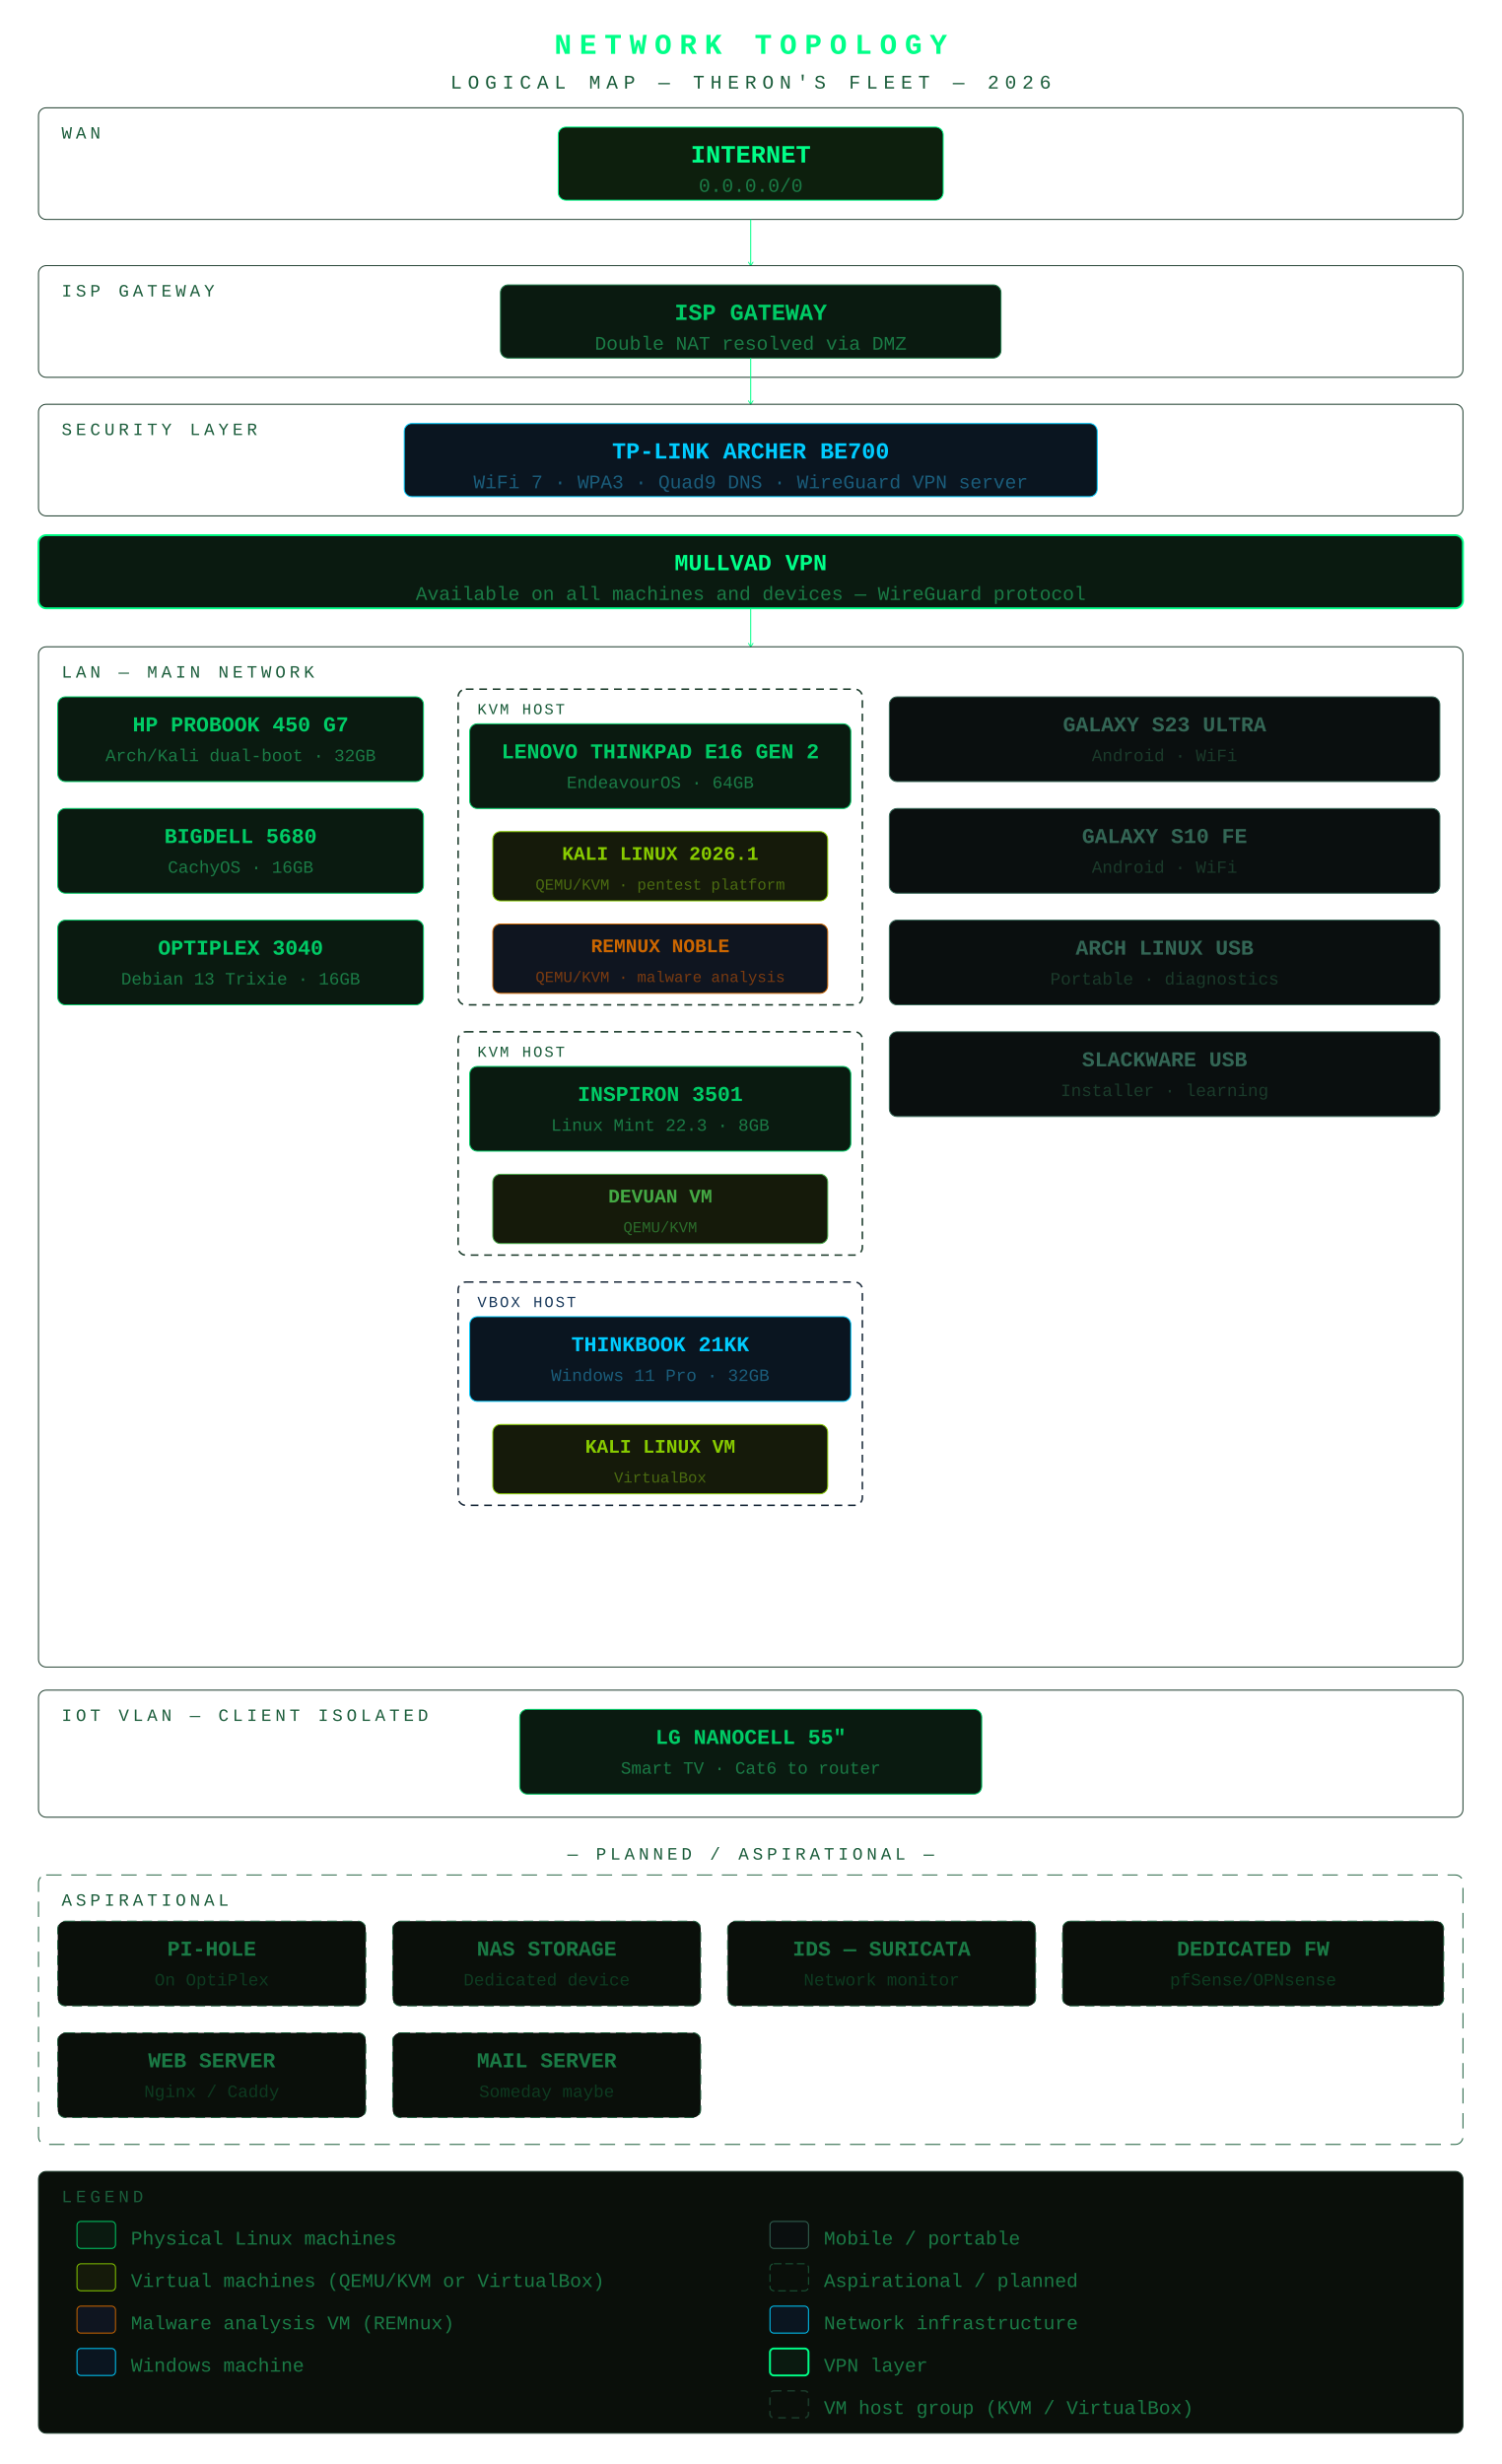
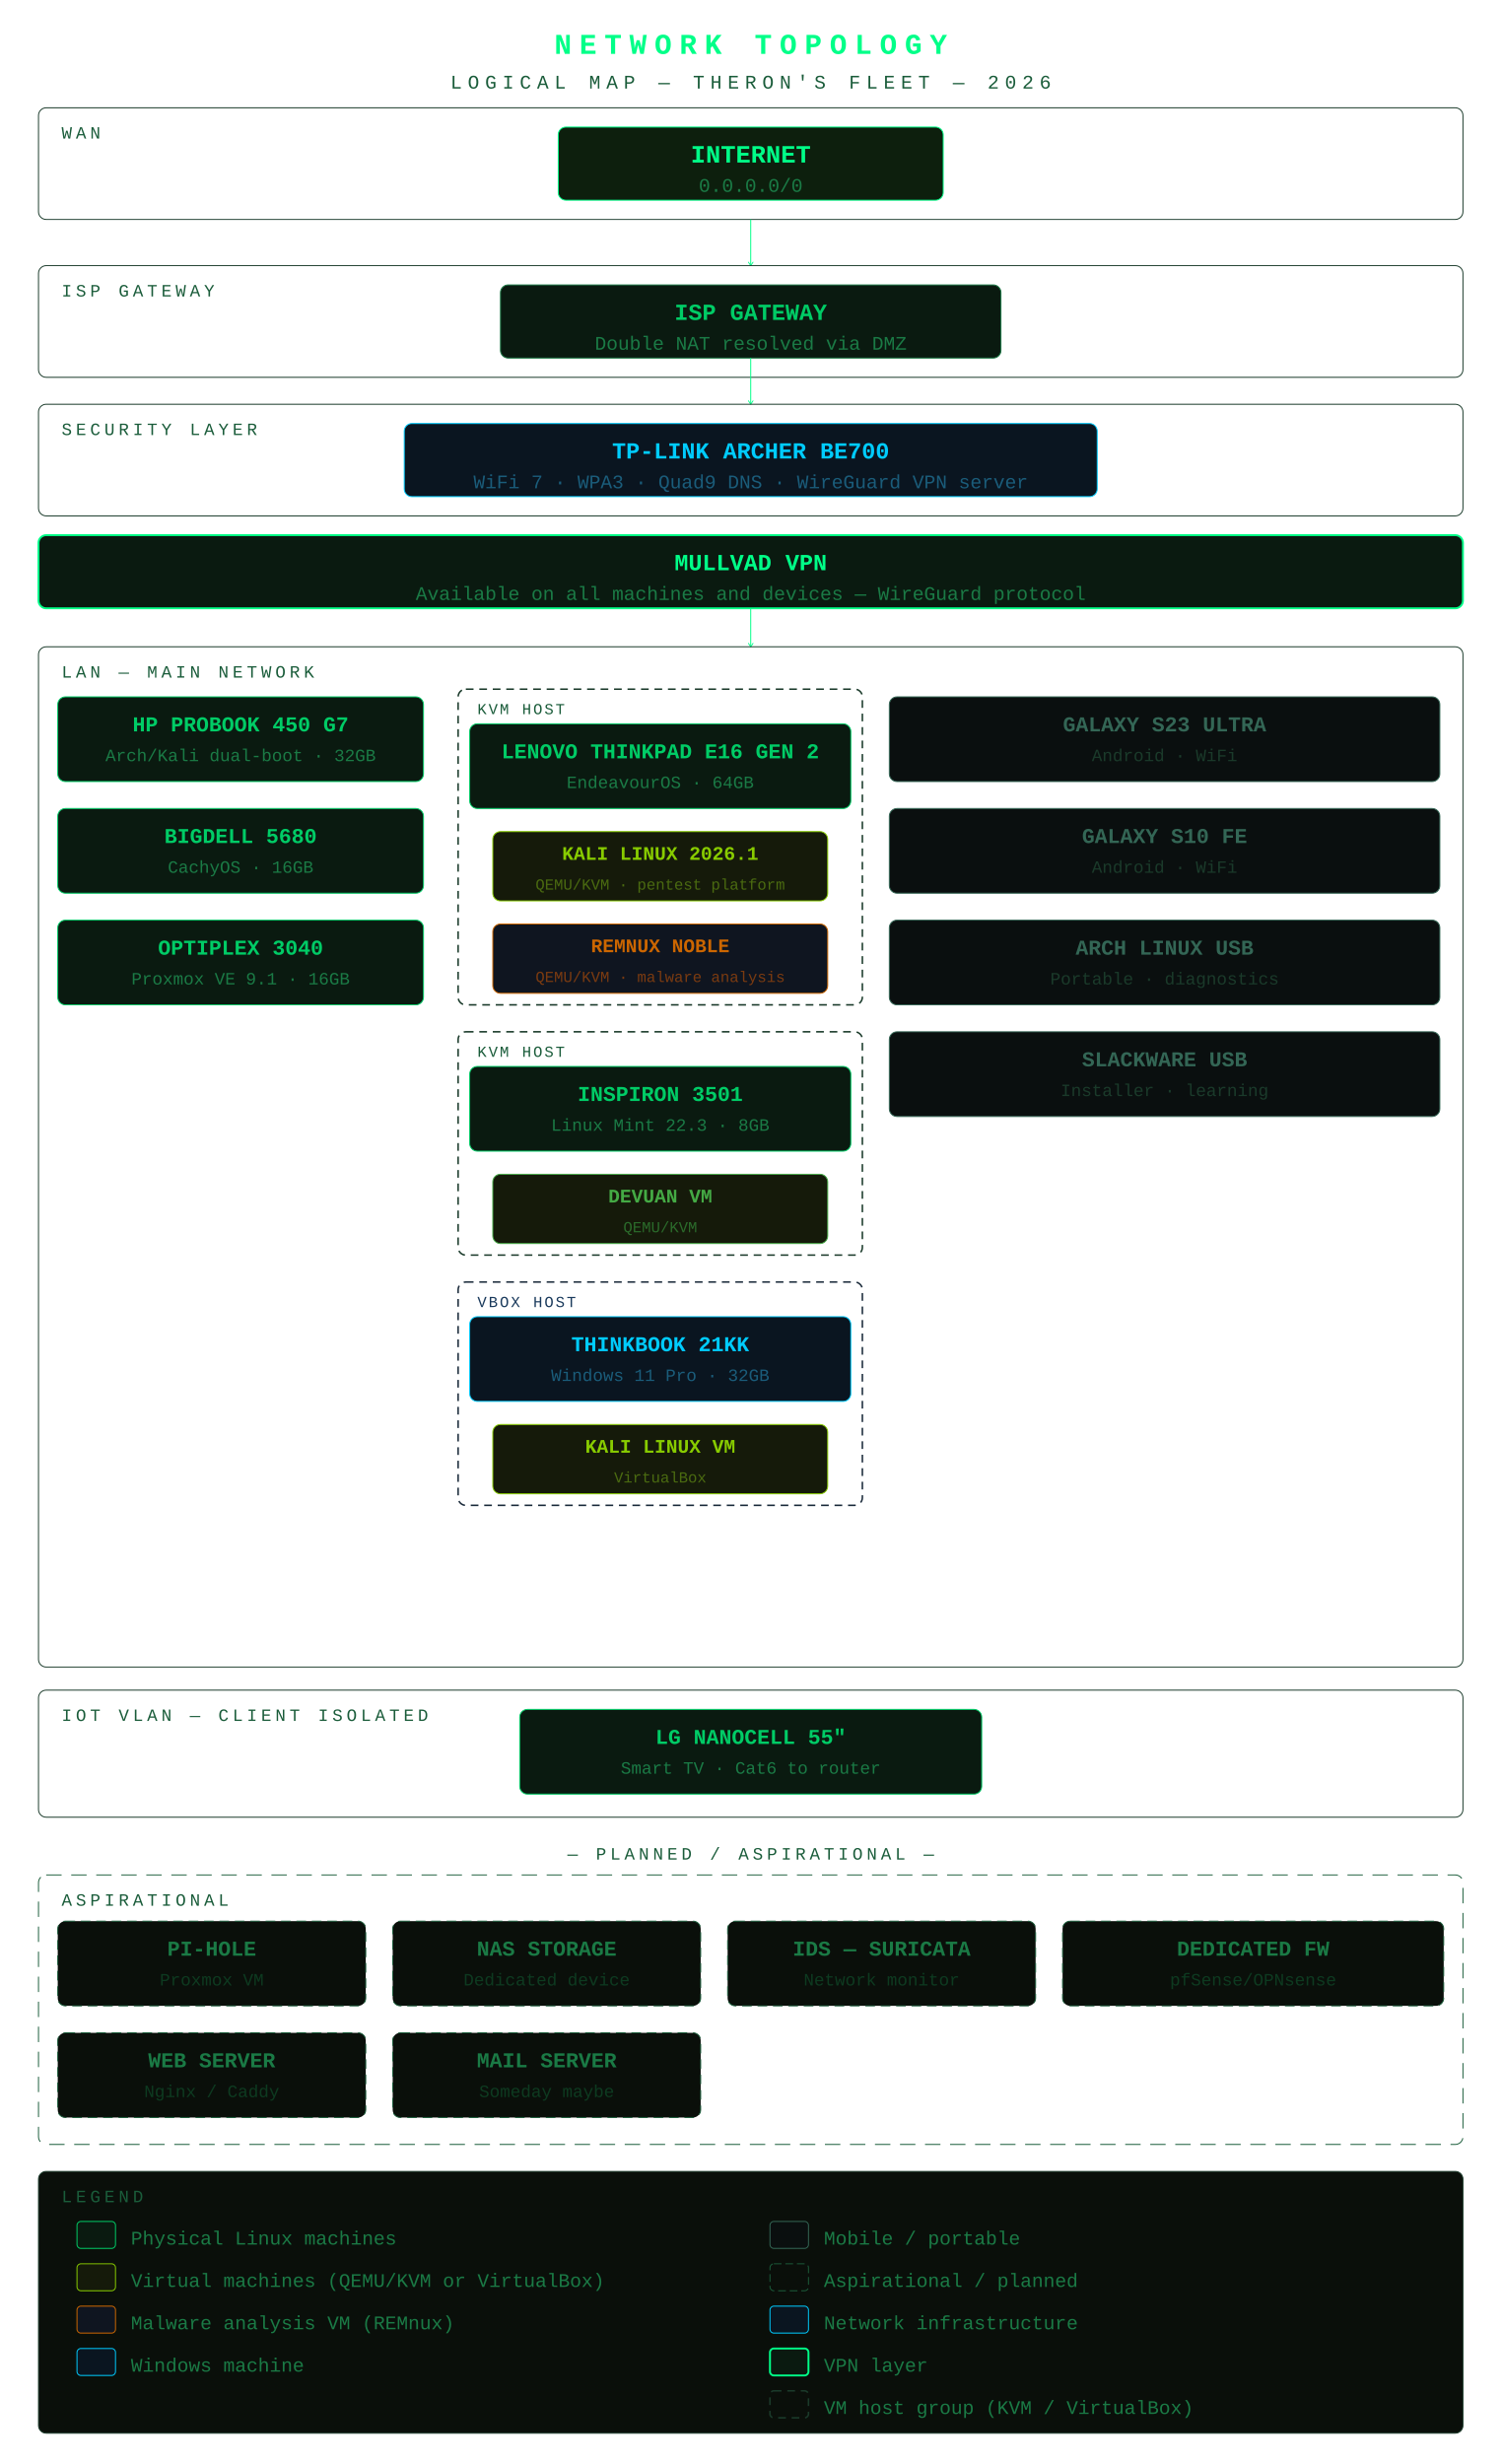
<svg xmlns="http://www.w3.org/2000/svg" width="100%" viewBox="0 0 780 1280" style="background:#0a0f0a;border-radius:8px">
  <defs>
    <marker id="arrow" viewBox="0 0 10 10" refX="8" refY="5" markerWidth="6" markerHeight="6" orient="auto-start-reverse">
      <path d="M2 1L8 5L2 9" fill="none" stroke="context-stroke" stroke-width="1.5" stroke-linecap="round" stroke-linejoin="round" />
    </marker>
  </defs>
  <text font-family="'Courier New',monospace" font-size="15" font-weight="bold" fill="#00ff88" x="390" y="28" text-anchor="middle" letter-spacing="4">NETWORK TOPOLOGY</text>
  <text font-family="'Courier New',monospace" font-size="10" fill="#1a5c3a" x="390" y="46" text-anchor="middle" letter-spacing="3">LOGICAL MAP — THERON'S FLEET — 2026</text>
  <rect x="20" y="56" width="740" height="58" rx="4" fill="none" stroke="#1a3a2a" stroke-width="0.5" />
  <text font-family="'Courier New',monospace" font-size="9" fill="#1a5c3a" x="32" y="72" letter-spacing="2">WAN</text>
  <rect x="290" y="66" width="200" height="38" rx="4" fill="#0d1f0d" stroke="#00ff88" stroke-width="0.5" />
  <text font-family="'Courier New',monospace" font-size="13" font-weight="bold" fill="#00ff88" x="390" y="81" text-anchor="middle" dominant-baseline="central">INTERNET</text>
  <text font-family="'Courier New',monospace" font-size="10" fill="#1a7a45" x="390" y="97" text-anchor="middle" dominant-baseline="central">0.0.0.0/0</text>
  <line x1="390" y1="114" x2="390" y2="138" stroke="#00ff88" stroke-width="0.5" marker-end="url(#arrow)" />
  <rect x="20" y="138" width="740" height="58" rx="4" fill="none" stroke="#1a3a2a" stroke-width="0.5" />
  <text font-family="'Courier New',monospace" font-size="9" fill="#1a5c3a" x="32" y="154" letter-spacing="2">ISP GATEWAY</text>
  <rect x="260" y="148" width="260" height="38" rx="4" fill="#0a1a10" stroke="#1a7a45" stroke-width="0.5" />
  <text font-family="'Courier New',monospace" font-size="12" font-weight="bold" fill="#00cc66" x="390" y="163" text-anchor="middle" dominant-baseline="central">ISP GATEWAY</text>
  <text font-family="'Courier New',monospace" font-size="10" fill="#1a7a45" x="390" y="179" text-anchor="middle" dominant-baseline="central">Double NAT resolved via DMZ</text>
  <line x1="390" y1="186" x2="390" y2="210" stroke="#00ff88" stroke-width="0.5" marker-end="url(#arrow)" />
  <rect x="20" y="210" width="740" height="58" rx="4" fill="none" stroke="#1a3a2a" stroke-width="0.5" />
  <text font-family="'Courier New',monospace" font-size="9" fill="#1a5c3a" x="32" y="226" letter-spacing="2">SECURITY LAYER</text>
  <rect x="210" y="220" width="360" height="38" rx="4" fill="#0a1520" stroke="#00ccff" stroke-width="0.5" />
  <text font-family="'Courier New',monospace" font-size="12" font-weight="bold" fill="#00ccff" x="390" y="235" text-anchor="middle" dominant-baseline="central">TP-LINK ARCHER BE700</text>
  <text font-family="'Courier New',monospace" font-size="10" fill="#1a5c7a" x="390" y="251" text-anchor="middle" dominant-baseline="central">WiFi 7 · WPA3 · Quad9 DNS · WireGuard VPN server</text>
  <rect x="20" y="278" width="740" height="38" rx="4" fill="#0a1a10" stroke="#00ff88" stroke-width="1" />
  <text font-family="'Courier New',monospace" font-size="12" font-weight="bold" fill="#00ff88" x="390" y="293" text-anchor="middle" dominant-baseline="central">MULLVAD VPN</text>
  <text font-family="'Courier New',monospace" font-size="10" fill="#1a7a45" x="390" y="309" text-anchor="middle" dominant-baseline="central">Available on all machines and devices — WireGuard protocol</text>
  <line x1="390" y1="316" x2="390" y2="336" stroke="#00ff88" stroke-width="0.5" marker-end="url(#arrow)" />
  <rect x="20" y="336" width="740" height="530" rx="4" fill="none" stroke="#1a3a2a" stroke-width="0.5" />
  <text font-family="'Courier New',monospace" font-size="9" fill="#1a5c3a" x="32" y="352" letter-spacing="2">LAN — MAIN NETWORK</text>
  <rect x="30" y="362" width="190" height="44" rx="4" fill="#0a1a10" stroke="#00cc66" stroke-width="0.5" />
  <text font-family="'Courier New',monospace" font-size="11" font-weight="bold" fill="#00cc66" x="125" y="377" text-anchor="middle" dominant-baseline="central">HP PROBOOK 450 G7</text>
  <text font-family="'Courier New',monospace" font-size="9" fill="#1a7a45" x="125" y="393" text-anchor="middle" dominant-baseline="central">Arch/Kali dual-boot · 32GB</text>
  <rect x="30" y="420" width="190" height="44" rx="4" fill="#0a1a10" stroke="#00cc66" stroke-width="0.5" />
  <text font-family="'Courier New',monospace" font-size="11" font-weight="bold" fill="#00cc66" x="125" y="435" text-anchor="middle" dominant-baseline="central">BIGDELL 5680</text>
  <text font-family="'Courier New',monospace" font-size="9" fill="#1a7a45" x="125" y="451" text-anchor="middle" dominant-baseline="central">CachyOS · 16GB</text>
  <rect x="30" y="478" width="190" height="44" rx="4" fill="#0a1a10" stroke="#00cc66" stroke-width="0.5" />
  <text font-family="'Courier New',monospace" font-size="11" font-weight="bold" fill="#00cc66" x="125" y="493" text-anchor="middle" dominant-baseline="central">OPTIPLEX 3040</text>
-   <text font-family="'Courier New',monospace" font-size="9" fill="#1a7a45" x="125" y="509" text-anchor="middle" dominant-baseline="central">Debian 13 Trixie · 16GB</text>
+   <text font-family="'Courier New',monospace" font-size="9" fill="#1a7a45" x="125" y="509" text-anchor="middle" dominant-baseline="central">Proxmox VE 9.1 · 16GB</text>
  <rect x="238" y="358" width="210" height="164" rx="4" fill="none" stroke="#1a3a2a" stroke-width="0.8" stroke-dasharray="4 3" />
  <text font-family="'Courier New',monospace" font-size="8" fill="#1a5c3a" x="248" y="371" letter-spacing="1">KVM HOST</text>
  <rect x="244" y="376" width="198" height="44" rx="4" fill="#0a1a10" stroke="#00cc66" stroke-width="0.5" />
  <text font-family="'Courier New',monospace" font-size="11" font-weight="bold" fill="#00cc66" x="343" y="391" text-anchor="middle" dominant-baseline="central">LENOVO THINKPAD E16 GEN 2</text>
  <text font-family="'Courier New',monospace" font-size="9" fill="#1a7a45" x="343" y="407" text-anchor="middle" dominant-baseline="central">EndeavourOS · 64GB</text>
  <rect x="256" y="432" width="174" height="36" rx="4" fill="#151a0a" stroke="#88cc00" stroke-width="0.5" />
  <text font-family="'Courier New',monospace" font-size="10" font-weight="bold" fill="#88cc00" x="343" y="444" text-anchor="middle" dominant-baseline="central">KALI LINUX 2026.1</text>
  <text font-family="'Courier New',monospace" font-size="8" fill="#4a6a10" x="343" y="460" text-anchor="middle" dominant-baseline="central">QEMU/KVM · pentest platform</text>
  <rect x="256" y="480" width="174" height="36" rx="4" fill="#0f1520" stroke="#cc6600" stroke-width="0.5" />
  <text font-family="'Courier New',monospace" font-size="10" font-weight="bold" fill="#cc6600" x="343" y="492" text-anchor="middle" dominant-baseline="central">REMNUX NOBLE</text>
  <text font-family="'Courier New',monospace" font-size="8" fill="#7a3a10" x="343" y="508" text-anchor="middle" dominant-baseline="central">QEMU/KVM · malware analysis</text>
  <rect x="238" y="536" width="210" height="116" rx="4" fill="none" stroke="#1a3a2a" stroke-width="0.8" stroke-dasharray="4 3" />
  <text font-family="'Courier New',monospace" font-size="8" fill="#1a5c3a" x="248" y="549" letter-spacing="1">KVM HOST</text>
  <rect x="244" y="554" width="198" height="44" rx="4" fill="#0a1a10" stroke="#00cc66" stroke-width="0.5" />
  <text font-family="'Courier New',monospace" font-size="11" font-weight="bold" fill="#00cc66" x="343" y="569" text-anchor="middle" dominant-baseline="central">INSPIRON 3501</text>
  <text font-family="'Courier New',monospace" font-size="9" fill="#1a7a45" x="343" y="585" text-anchor="middle" dominant-baseline="central">Linux Mint 22.3 · 8GB</text>
  <rect x="256" y="610" width="174" height="36" rx="4" fill="#151a0a" stroke="#44aa44" stroke-width="0.5" />
  <text font-family="'Courier New',monospace" font-size="10" font-weight="bold" fill="#44aa44" x="343" y="622" text-anchor="middle" dominant-baseline="central">DEVUAN VM</text>
  <text font-family="'Courier New',monospace" font-size="8" fill="#2a6a2a" x="343" y="638" text-anchor="middle" dominant-baseline="central">QEMU/KVM</text>
  <rect x="238" y="666" width="210" height="116" rx="4" fill="none" stroke="#1a2a3a" stroke-width="0.8" stroke-dasharray="4 3" />
  <text font-family="'Courier New',monospace" font-size="8" fill="#1a3a5c" x="248" y="679" letter-spacing="1">VBOX HOST</text>
  <rect x="244" y="684" width="198" height="44" rx="4" fill="#0a1520" stroke="#00ccff" stroke-width="0.5" />
  <text font-family="'Courier New',monospace" font-size="11" font-weight="bold" fill="#00ccff" x="343" y="699" text-anchor="middle" dominant-baseline="central">THINKBOOK 21KK</text>
  <text font-family="'Courier New',monospace" font-size="9" fill="#1a5c7a" x="343" y="715" text-anchor="middle" dominant-baseline="central">Windows 11 Pro · 32GB</text>
  <rect x="256" y="740" width="174" height="36" rx="4" fill="#151a0a" stroke="#88cc00" stroke-width="0.5" />
  <text font-family="'Courier New',monospace" font-size="10" font-weight="bold" fill="#88cc00" x="343" y="752" text-anchor="middle" dominant-baseline="central">KALI LINUX VM</text>
  <text font-family="'Courier New',monospace" font-size="8" fill="#4a6a10" x="343" y="768" text-anchor="middle" dominant-baseline="central">VirtualBox</text>
  <rect x="462" y="362" width="286" height="44" rx="4" fill="#0a0f0f" stroke="#336655" stroke-width="0.5" />
  <text font-family="'Courier New',monospace" font-size="11" font-weight="bold" fill="#336655" x="605" y="377" text-anchor="middle" dominant-baseline="central">GALAXY S23 ULTRA</text>
  <text font-family="'Courier New',monospace" font-size="9" fill="#1a3a2a" x="605" y="393" text-anchor="middle" dominant-baseline="central">Android · WiFi</text>
  <rect x="462" y="420" width="286" height="44" rx="4" fill="#0a0f0f" stroke="#336655" stroke-width="0.5" />
  <text font-family="'Courier New',monospace" font-size="11" font-weight="bold" fill="#336655" x="605" y="435" text-anchor="middle" dominant-baseline="central">GALAXY S10 FE</text>
  <text font-family="'Courier New',monospace" font-size="9" fill="#1a3a2a" x="605" y="451" text-anchor="middle" dominant-baseline="central">Android · WiFi</text>
  <rect x="462" y="478" width="286" height="44" rx="4" fill="#0a0f0f" stroke="#336655" stroke-width="0.5" />
  <text font-family="'Courier New',monospace" font-size="11" font-weight="bold" fill="#336655" x="605" y="493" text-anchor="middle" dominant-baseline="central">ARCH LINUX USB</text>
  <text font-family="'Courier New',monospace" font-size="9" fill="#1a3a2a" x="605" y="509" text-anchor="middle" dominant-baseline="central">Portable · diagnostics</text>
  <rect x="462" y="536" width="286" height="44" rx="4" fill="#0a0f0f" stroke="#336655" stroke-width="0.5" />
  <text font-family="'Courier New',monospace" font-size="11" font-weight="bold" fill="#336655" x="605" y="551" text-anchor="middle" dominant-baseline="central">SLACKWARE USB</text>
  <text font-family="'Courier New',monospace" font-size="9" fill="#1a3a2a" x="605" y="567" text-anchor="middle" dominant-baseline="central">Installer · learning</text>
  <rect x="20" y="878" width="740" height="66" rx="4" fill="none" stroke="#1a3a2a" stroke-width="0.5" />
  <text font-family="'Courier New',monospace" font-size="9" fill="#1a5c3a" x="32" y="894" letter-spacing="2">IOT VLAN — CLIENT ISOLATED</text>
  <rect x="270" y="888" width="240" height="44" rx="4" fill="#0a1a10" stroke="#00cc66" stroke-width="0.5" />
  <text font-family="'Courier New',monospace" font-size="11" font-weight="bold" fill="#00cc66" x="390" y="903" text-anchor="middle" dominant-baseline="central">LG NANOCELL 55"</text>
  <text font-family="'Courier New',monospace" font-size="9" fill="#1a7a45" x="390" y="919" text-anchor="middle" dominant-baseline="central">Smart TV · Cat6 to router</text>
  <text font-family="'Courier New',monospace" font-size="9" fill="#1a5c3a" x="390" y="966" text-anchor="middle" letter-spacing="2">— PLANNED / ASPIRATIONAL —</text>
  <rect x="20" y="974" width="740" height="140" rx="4" fill="none" stroke="#1a5c3a" stroke-width="0.5" stroke-dasharray="8 5" />
  <text font-family="'Courier New',monospace" font-size="9" fill="#1a5c3a" x="32" y="990" letter-spacing="2">ASPIRATIONAL</text>
  <rect x="30" y="998" width="160" height="44" rx="4" fill="#0a0f0a" stroke="#1a5c3a" stroke-width="0.5" stroke-dasharray="5 3" />
  <text font-family="'Courier New',monospace" font-size="11" font-weight="bold" fill="#1a7a45" x="110" y="1013" text-anchor="middle" dominant-baseline="central">PI-HOLE</text>
-   <text font-family="'Courier New',monospace" font-size="9" fill="#0d3a20" x="110" y="1029" text-anchor="middle" dominant-baseline="central">On OptiPlex</text>
+   <text font-family="'Courier New',monospace" font-size="9" fill="#0d3a20" x="110" y="1029" text-anchor="middle" dominant-baseline="central">Proxmox VM</text>
  <rect x="204" y="998" width="160" height="44" rx="4" fill="#0a0f0a" stroke="#1a5c3a" stroke-width="0.5" stroke-dasharray="5 3" />
  <text font-family="'Courier New',monospace" font-size="11" font-weight="bold" fill="#1a7a45" x="284" y="1013" text-anchor="middle" dominant-baseline="central">NAS STORAGE</text>
  <text font-family="'Courier New',monospace" font-size="9" fill="#0d3a20" x="284" y="1029" text-anchor="middle" dominant-baseline="central">Dedicated device</text>
  <rect x="378" y="998" width="160" height="44" rx="4" fill="#0a0f0a" stroke="#1a5c3a" stroke-width="0.5" stroke-dasharray="5 3" />
  <text font-family="'Courier New',monospace" font-size="11" font-weight="bold" fill="#1a7a45" x="458" y="1013" text-anchor="middle" dominant-baseline="central">IDS — SURICATA</text>
  <text font-family="'Courier New',monospace" font-size="9" fill="#0d3a20" x="458" y="1029" text-anchor="middle" dominant-baseline="central">Network monitor</text>
  <rect x="552" y="998" width="198" height="44" rx="4" fill="#0a0f0a" stroke="#1a5c3a" stroke-width="0.5" stroke-dasharray="5 3" />
  <text font-family="'Courier New',monospace" font-size="11" font-weight="bold" fill="#1a7a45" x="651" y="1013" text-anchor="middle" dominant-baseline="central">DEDICATED FW</text>
  <text font-family="'Courier New',monospace" font-size="9" fill="#0d3a20" x="651" y="1029" text-anchor="middle" dominant-baseline="central">pfSense/OPNsense</text>
  <rect x="30" y="1056" width="160" height="44" rx="4" fill="#0a0f0a" stroke="#1a5c3a" stroke-width="0.5" stroke-dasharray="5 3" />
  <text font-family="'Courier New',monospace" font-size="11" font-weight="bold" fill="#1a7a45" x="110" y="1071" text-anchor="middle" dominant-baseline="central">WEB SERVER</text>
  <text font-family="'Courier New',monospace" font-size="9" fill="#0d3a20" x="110" y="1087" text-anchor="middle" dominant-baseline="central">Nginx / Caddy</text>
  <rect x="204" y="1056" width="160" height="44" rx="4" fill="#0a0f0a" stroke="#1a5c3a" stroke-width="0.5" stroke-dasharray="5 3" />
  <text font-family="'Courier New',monospace" font-size="11" font-weight="bold" fill="#1a7a45" x="284" y="1071" text-anchor="middle" dominant-baseline="central">MAIL SERVER</text>
  <text font-family="'Courier New',monospace" font-size="9" fill="#0d3a20" x="284" y="1087" text-anchor="middle" dominant-baseline="central">Someday maybe</text>
  <rect x="20" y="1128" width="740" height="136" rx="4" fill="#0a0f0a" stroke="#1a3a2a" stroke-width="0.5" />
  <text font-family="'Courier New',monospace" font-size="9" fill="#1a5c3a" x="32" y="1144" letter-spacing="2">LEGEND</text>
  <rect x="40" y="1154" width="20" height="14" rx="2" fill="#0a1a10" stroke="#00cc66" stroke-width="0.5" />
  <text font-family="'Courier New',monospace" font-size="10" fill="#1a7a45" x="68" y="1166">Physical Linux machines</text>
  <rect x="40" y="1176" width="20" height="14" rx="2" fill="#151a0a" stroke="#88cc00" stroke-width="0.5" />
  <text font-family="'Courier New',monospace" font-size="10" fill="#1a7a45" x="68" y="1188">Virtual machines (QEMU/KVM or VirtualBox)</text>
  <rect x="40" y="1198" width="20" height="14" rx="2" fill="#0f1520" stroke="#cc6600" stroke-width="0.5" />
  <text font-family="'Courier New',monospace" font-size="10" fill="#1a7a45" x="68" y="1210">Malware analysis VM (REMnux)</text>
  <rect x="40" y="1220" width="20" height="14" rx="2" fill="#0a1520" stroke="#00ccff" stroke-width="0.5" />
  <text font-family="'Courier New',monospace" font-size="10" fill="#1a7a45" x="68" y="1232">Windows machine</text>
  <rect x="400" y="1154" width="20" height="14" rx="2" fill="#0a0f0f" stroke="#336655" stroke-width="0.5" />
  <text font-family="'Courier New',monospace" font-size="10" fill="#1a7a45" x="428" y="1166">Mobile / portable</text>
  <rect x="400" y="1176" width="20" height="14" rx="2" fill="#0a0f0a" stroke="#1a5c3a" stroke-width="0.5" stroke-dasharray="4 2" />
  <text font-family="'Courier New',monospace" font-size="10" fill="#1a7a45" x="428" y="1188">Aspirational / planned</text>
  <rect x="400" y="1198" width="20" height="14" rx="2" fill="#0a1520" stroke="#00ccff" stroke-width="0.5" />
  <text font-family="'Courier New',monospace" font-size="10" fill="#1a7a45" x="428" y="1210">Network infrastructure</text>
  <rect x="400" y="1220" width="20" height="14" rx="2" fill="#0a1a10" stroke="#00ff88" stroke-width="1" />
  <text font-family="'Courier New',monospace" font-size="10" fill="#1a7a45" x="428" y="1232">VPN layer</text>
  <rect x="400" y="1242" width="20" height="14" rx="2" fill="none" stroke="#1a3a2a" stroke-width="0.8" stroke-dasharray="4 3" />
  <text font-family="'Courier New',monospace" font-size="10" fill="#1a7a45" x="428" y="1254">VM host group (KVM / VirtualBox)</text>
</svg>
